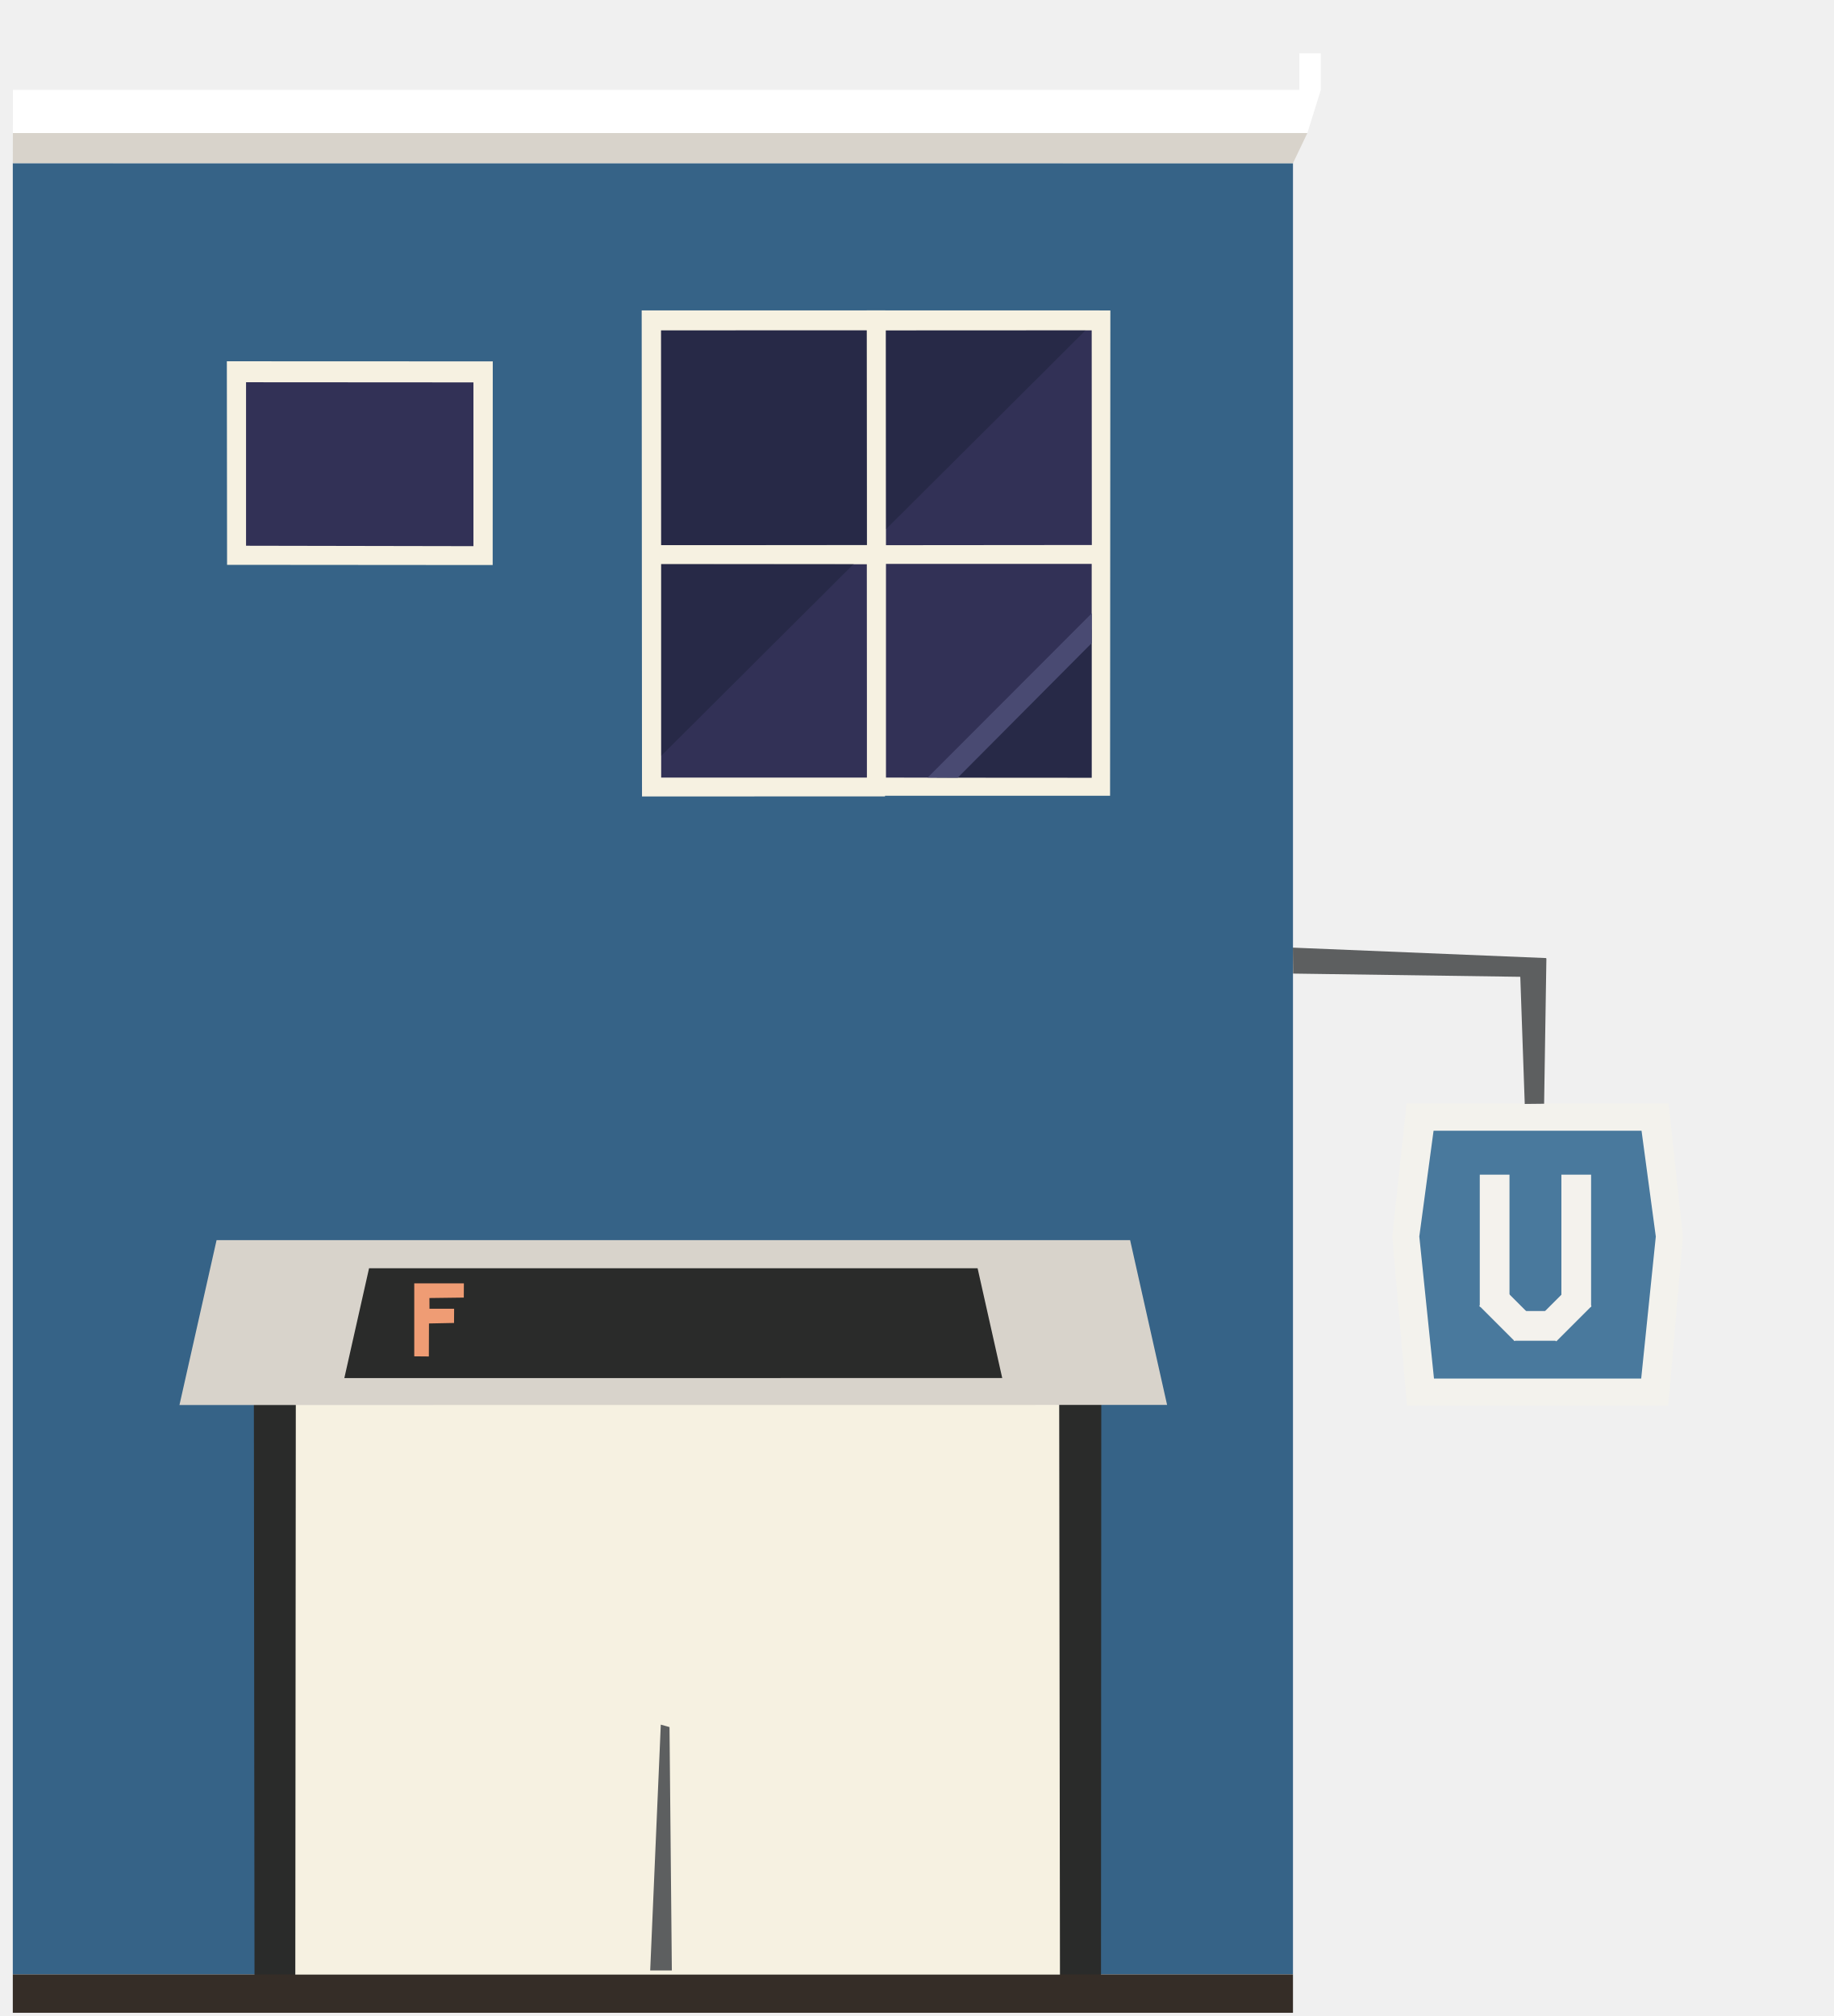
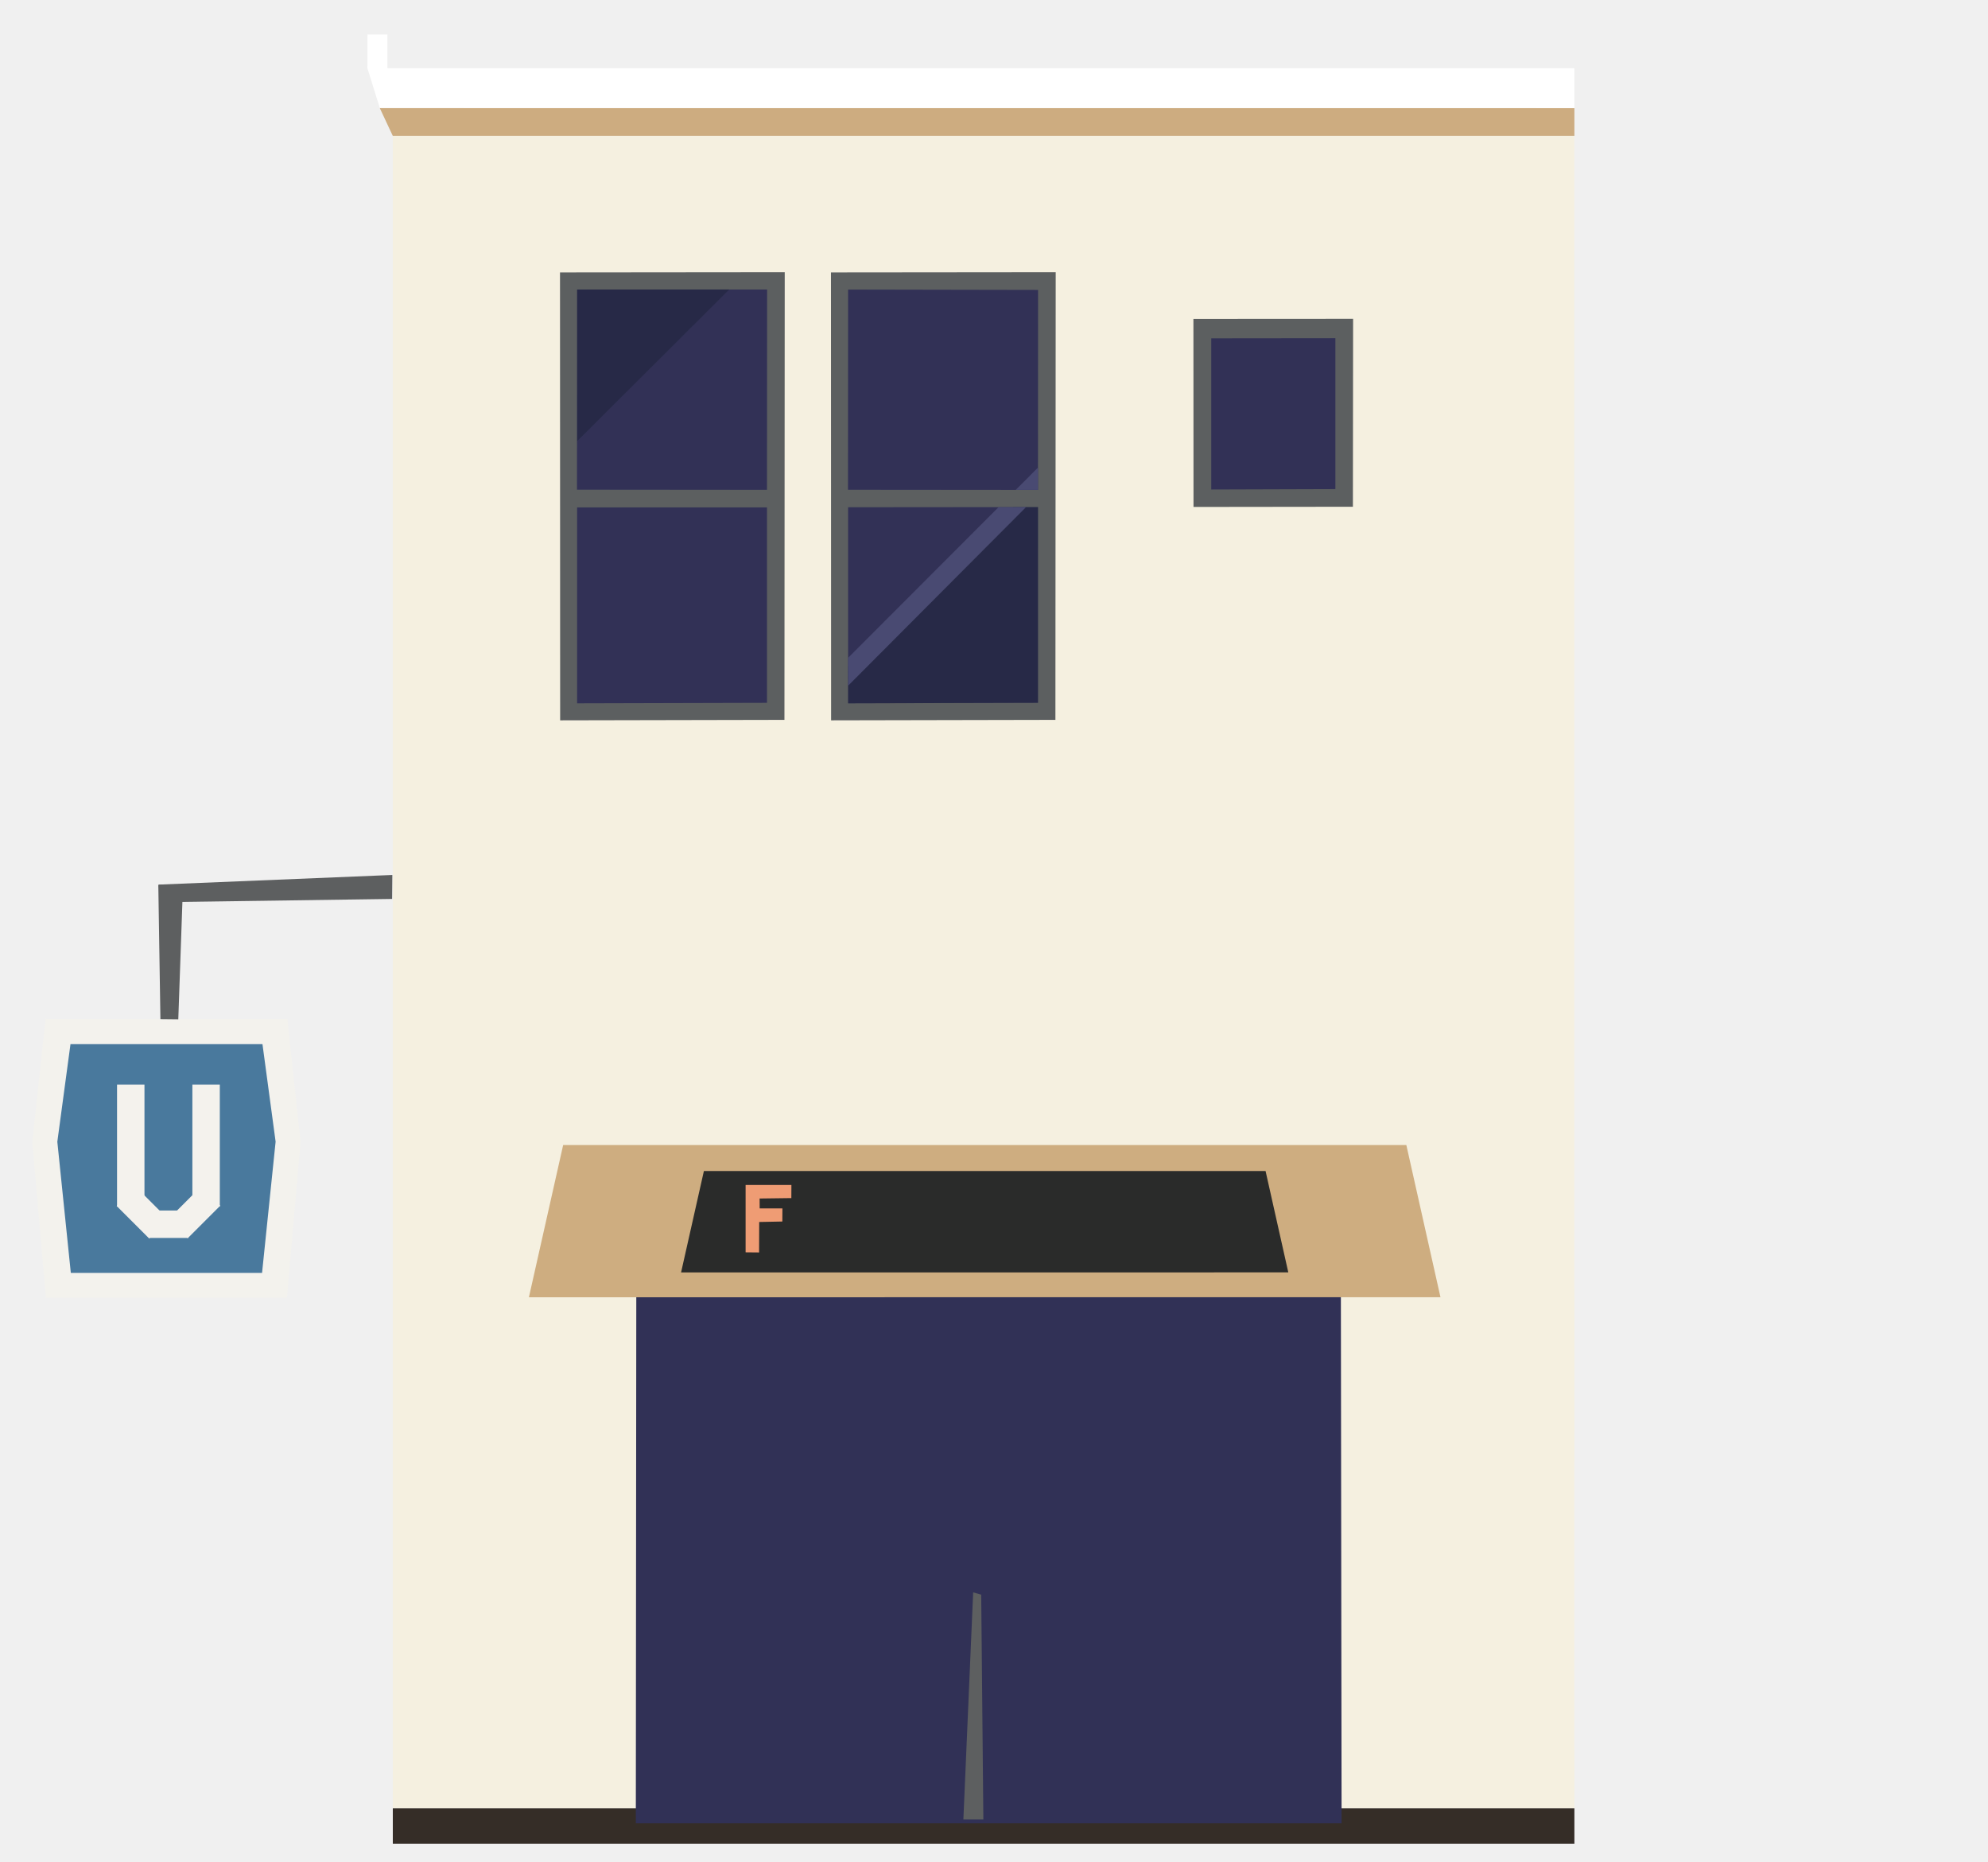
- <svg xmlns="http://www.w3.org/2000/svg" width="100%" height="100%" viewBox="0 0 573 630" version="1.1" xml:space="preserve" style="fill-rule:evenodd;clip-rule:evenodd;stroke-linejoin:round;stroke-miterlimit:2;">
-   <g id="ArtBoard1" transform="matrix(1.22484,0,0,1,4.68495,4.24748)">
+ <svg xmlns="http://www.w3.org/2000/svg" width="100%" height="100%" viewBox="0 0 673 630" version="1.1" xml:space="preserve" style="fill-rule:evenodd;clip-rule:evenodd;stroke-linejoin:round;stroke-miterlimit:2;">
+   <g id="ArtBoard1" transform="matrix(1.44106,0,0,1,5.512,4.24748)">
    <rect x="-3.825" y="-4.247" width="467" height="629" style="fill:none;" />
-     <g id="apartments-narrow-left" transform="matrix(0.816434,0,0,1,-0.559216,24.7525)">
-       <g transform="matrix(1,-8.65475e-19,-1.50659e-18,1.74691,-1697.92,-999.726)">
-         <path d="M1697.92,584.875L1697.92,908.875L2097.92,908.862L2097.92,584.875L1697.92,584.875Z" style="fill:rgb(54,99,135);fill-rule:nonzero;" />
+     <g id="apartments-narrow-right" transform="matrix(0.693932,0,0,1,68.3504,-4.24748)">
+       <g transform="matrix(1,0,0,1,-2183.66,-296.875)">
+         <path d="M2212.63,908.875L2612.63,908.875L2612.6,342.875L2212.63,342.875L2212.63,908.875Z" style="fill:rgb(245,240,224);fill-rule:nonzero;" />
      </g>
-       <g transform="matrix(1,0,0,1,-1697.92,-320.875)">
-         <path d="M1894.52,540.766L1970.45,540.75L1970.5,388.875L1894.42,388.875L1894.52,540.766Z" style="fill:rgb(246,241,225);fill-rule:nonzero;" />
+       <g transform="matrix(1,0,0,1,-2183.66,-296.875)">
+         <path d="M2436.94,540.517L2361.01,540.673L2360.96,389.063L2437.04,388.99L2436.94,540.517Z" style="fill:rgb(92,95,96);fill-rule:nonzero;" />
      </g>
-       <g transform="matrix(1,0,0,1,-1697.92,-320.875)">
-         <path d="M1900.51,534.875L1964.79,534.875L1964.79,468.141L1900.51,468.084L1900.51,534.875Z" style="fill:rgb(50,49,86);fill-rule:nonzero;" />
+       <g transform="matrix(1,0,0,1,-2183.66,-296.875)">
+         <path d="M2431.04,534.745L2366.76,534.917L2366.76,468.557L2431.04,468.5L2431.04,534.745Z" style="fill:rgb(50,49,86);fill-rule:nonzero;" />
      </g>
-       <g transform="matrix(1,0,0,1,-1697.92,-320.875)">
-         <path d="M1900.51,462.248L1964.83,462.191L1964.79,395.109L1900.48,395.125L1900.51,462.248Z" style="fill:rgb(50,49,86);fill-rule:nonzero;" />
+       <g transform="matrix(1,0,0,1,-2183.66,-296.875)">
+         <path d="M2431.04,462.704L2366.72,462.648L2366.76,394.879L2431.07,395L2431.04,462.704Z" style="fill:rgb(50,49,86);fill-rule:nonzero;" />
      </g>
-       <g transform="matrix(1,0,0,1,-1697.92,-320.875)">
-         <path d="M1764.87,468.385L1847.86,468.451L1847.89,404.806L1764.8,404.774L1764.87,468.385Z" style="fill:rgb(246,241,225);fill-rule:nonzero;" />
+       <g transform="matrix(1,0,0,1,-2183.66,-296.875)">
+         <path d="M2537.65,468.385L2483.69,468.451L2483.66,404.806L2537.72,404.774L2537.65,468.385Z" style="fill:rgb(92,95,96);fill-rule:nonzero;" />
      </g>
-       <g transform="matrix(3.18708,0,0,3.17766,-5549.26,-899.788)">
-         <path d="M1764.87,468.385L1847.86,468.451L1847.89,404.806L1764.8,404.774L1764.87,468.385Z" style="fill:rgb(42,43,42);fill-rule:nonzero;" />
+       <g transform="matrix(1,0,0,1,-2183.66,-296.875)">
+         <path d="M2531.72,462.418L2489.7,462.551L2489.7,411.373L2531.72,411.328L2531.72,462.418Z" style="fill:rgb(50,49,86);fill-rule:nonzero;" />
      </g>
-       <g transform="matrix(1,0,0,1,-1697.92,-320.875)">
-         <path d="M1770.8,462.418L1841.85,462.551L1841.85,411.373L1770.8,411.328L1770.8,462.418Z" style="fill:rgb(50,49,86);fill-rule:nonzero;" />
+       <g transform="matrix(1,0,0,1,-2183.66,-296.875)">
+         <path d="M2345.21,540.517L2269.28,540.673L2269.23,389.063L2345.31,388.99L2345.21,540.517Z" style="fill:rgb(92,95,96);fill-rule:nonzero;" />
      </g>
-       <g transform="matrix(1,0,0,1,-1697.92,-320.875)">
-         <path d="M1964.84,540.541L2040.77,540.541L2040.86,388.887L1964.74,388.875L1964.84,540.541Z" style="fill:rgb(246,241,225);fill-rule:nonzero;" />
+       <g transform="matrix(1,0,0,1,-2183.66,-296.875)">
+         <path d="M2339.3,534.745L2275.02,534.917L2275.02,468.557L2339.3,468.5L2339.3,534.745Z" style="fill:rgb(50,49,86);fill-rule:nonzero;" />
      </g>
-       <g transform="matrix(1,0,0,1,-1697.92,-320.875)">
-         <path d="M1970.75,534.875L2035.03,534.917L2035.03,468.094L1970.75,468.084L1970.75,534.875Z" style="fill:rgb(50,49,86);fill-rule:nonzero;" />
+       <g transform="matrix(1,0,0,1,-2183.66,-296.875)">
+         <path d="M2339.3,462.704L2274.98,462.648L2275.02,394.859L2339.34,394.863L2339.3,462.704Z" style="fill:rgb(50,49,86);fill-rule:nonzero;" />
      </g>
-       <g transform="matrix(1,0,0,1,-1697.92,-320.875)">
-         <path d="M1970.75,462.246L2035.07,462.189L2035.03,395.109L1970.71,395.141L1970.75,462.246Z" style="fill:rgb(50,49,86);fill-rule:nonzero;" />
+       <g transform="matrix(1,0,0,1,-2183.66,-296.875)">
+         <rect x="2366.49" y="462.692" width="65.172" height="5.653" style="fill:rgb(92,95,96);fill-rule:nonzero;" />
      </g>
-       <g transform="matrix(1,0,0,1,-1697.92,-320.875)">
-         <rect x="1899.89" y="462.692" width="65.172" height="5.403" style="fill:rgb(246,241,225);fill-rule:nonzero;" />
-       </g>
-       <g transform="matrix(1,0,0,1,-1697.92,-320.875)">
+       <g transform="matrix(1,0,0,1,-2183.66,-296.875)">
        <g opacity="0.3">
-           <path d="M1964.84,463.961L1900.51,528.08L1900.48,395.125L1964.8,395.125L1964.84,463.961Z" style="fill:rgb(13,24,36);fill-rule:nonzero;" />
+           <path d="M2326.54,394.834L2275.05,446.16L2275.04,394.875L2326.54,394.834Z" style="fill:rgb(13,24,36);fill-rule:nonzero;" />
        </g>
      </g>
-       <g transform="matrix(1,0,0,1,-1697.92,-320.875)">
+       <g transform="matrix(1,0,0,1,-2183.66,-296.875)">
        <g opacity="0.3">
-           <path d="M2033.09,395.125L1970.76,457.248L1970.72,395.125L2033.09,395.125Z" style="fill:rgb(13,24,36);fill-rule:nonzero;" />
+           <path d="M2431.05,534.734L2431.07,468.5L2422.69,468.496L2366.8,522.341L2366.76,534.937L2431.05,534.734Z" style="fill:rgb(13,24,36);fill-rule:nonzero;" />
        </g>
      </g>
-       <g transform="matrix(1,0,0,1,-1697.92,-320.875)">
+       <g transform="matrix(1,0,0,1,-2183.66,-296.875)">
+         <path d="M2366.77,528.951L2427.01,468.502L2417.7,468.515L2366.76,519.521L2366.77,528.951Z" style="fill:rgb(73,74,114);fill-rule:nonzero;" />
+       </g>
+       <g transform="matrix(1,0,0,1,-2183.66,-296.875)">
+         <path d="M2431.03,462.676L2431.05,455.122L2423.5,462.686L2431.03,462.676Z" style="fill:rgb(73,74,114);fill-rule:nonzero;" />
+       </g>
+       <g transform="matrix(1,0,0,1,-2183.66,-296.875)">
+         <rect x="2273.28" y="462.661" width="68.914" height="5.905" style="fill:rgb(92,95,96);fill-rule:nonzero;" />
+       </g>
+       <g transform="matrix(1,0,0,1,-2186.34,-298.875)">
+         <path d="M2215.31,344.875L2210.89,335.437L2615.31,335.459L2615.31,344.875L2215.31,344.875Z" style="fill:rgb(205,172,128);fill-rule:nonzero;" />
+       </g>
+       <g transform="matrix(1,0,0,1,-2186.34,-298.875)">
+         <path d="M2210.91,335.44L2206.71,321.96L2206.73,310.563L2213.48,310.563L2213.48,321.96L2615.31,321.961L2615.31,335.46L2210.91,335.44Z" style="fill:white;fill-rule:nonzero;" />
+       </g>
+       <g transform="matrix(1,0,0,1,-2183.66,-296.875)">
        <g opacity="0.3">
-           <path d="M2035.01,534.922L2035.03,488.478L1986.55,534.916L2035.01,534.922Z" style="fill:rgb(13,24,36);fill-rule:nonzero;" />
+           <path d="M2453.2,857.184L2506.05,804.475L2506.06,857.172L2453.2,857.184Z" style="fill:rgb(13,24,36);fill-rule:nonzero;" />
        </g>
      </g>
-       <g transform="matrix(1,0,0,1,-1697.92,-320.875)">
-         <path d="M1993.18,534.906L2035.03,492.847L2035.05,483.527L1983.77,534.876L1993.18,534.906Z" style="fill:rgb(73,74,114);fill-rule:nonzero;" />
+       <g transform="matrix(1.00038,9.31085e-20,9.31085e-20,1,-2184.65,-296.875)">
+         <rect x="2212.78" y="908.875" width="399.848" height="12" style="fill:rgb(53,45,39);fill-rule:nonzero;" />
      </g>
-       <g transform="matrix(1,0,0,1,-1697.92,-320.875)">
-         <rect x="1897.68" y="462.244" width="68.914" height="5.844" style="fill:rgb(246,241,225);fill-rule:nonzero;" />
+       <g id="subway-sign" transform="matrix(-1.78796,0,0,1.78796,206.988,336.964)">
+         <g transform="matrix(0.500471,0,0,0.500471,-54.0483,-130.141)">
+           <path d="M355.465,278.346L432.686,278.346L434.508,321.32L428.692,372.779L356.217,372.779L343.643,321.32L355.465,278.346Z" style="fill:rgb(73,121,157);fill-rule:nonzero;" />
+         </g>
+         <g transform="matrix(0.500471,0,0,0.500471,-54.0483,-130.141)">
+           <path d="M428.755,364.913L356.403,364.913L351.276,315.283L356.265,278.284L428.866,278.284L433.858,315.315L428.755,364.913ZM346.831,268.805L341.835,315.315L346.97,374.313L438.214,374.313L443.323,315.377L438.325,268.805L346.831,268.805Z" style="fill:rgb(243,242,237);fill-rule:nonzero;" />
+         </g>
+         <g transform="matrix(0.500471,0,0,0.500471,-54.0483,-130.141)">
+           <rect x="372.39" y="293.695" width="10.375" height="46.125" style="fill:rgb(244,242,237);" />
+           <rect x="400.89" y="293.695" width="10.375" height="46.125" style="fill:rgb(244,242,237);" />
+           <g transform="matrix(0.7071,-0.7071,0.7071,0.7071,-129.958,370.295)">
+             <rect x="376.879" y="333.317" width="10.257" height="17.406" style="fill:rgb(244,242,237);" />
+           </g>
+           <g transform="matrix(0.7071,0.7071,-0.7071,0.7071,359.568,-183.785)">
+             <rect x="396.504" y="333.442" width="10.257" height="17.406" style="fill:rgb(244,242,237);" />
+           </g>
+           <rect x="384.39" y="341.32" width="14.625" height="10.375" style="fill:rgb(244,242,237);" />
+         </g>
      </g>
-       <g transform="matrix(1,0,0,1,-1697.92,-322.875)">
-         <path d="M2097.92,344.875L2102.42,335.437L1697.94,335.459L1697.92,344.853L2097.92,344.875Z" style="fill:rgb(216,211,203);fill-rule:nonzero;" />
+       <g transform="matrix(-0.00321354,0.357586,0.170027,0.00152799,-111.688,160.149)">
+         <path d="M399.411,833.426L376.723,833.426L387.836,368.345L404.485,372.329L399.411,833.426Z" style="fill:rgb(93,95,96);fill-rule:nonzero;" />
      </g>
-       <g transform="matrix(1,0,0,1,-1697.92,-322.875)">
-         <path d="M2102.42,335.44L2106.62,321.96L2106.62,310.563L2099.92,310.563L2099.92,321.96L1697.96,321.961L1697.94,335.46L2102.42,335.44Z" style="fill:white;fill-rule:nonzero;" />
+       <g transform="matrix(-0.368494,-0.000397948,0.000108132,-0.100129,96.674,383.094)">
+         <path d="M399.411,833.426L376.723,833.426L380.919,379.096L397.341,379.677L399.411,833.426Z" style="fill:rgb(93,95,96);fill-rule:nonzero;" />
      </g>
-       <g transform="matrix(1,0,0,1,-1697.92,-320.875)">
-         <path d="M1697.92,920.875L2097.92,920.875L2097.92,908.875L1697.92,908.875L1697.92,920.875Z" style="fill:rgb(53,45,39);fill-rule:nonzero;" />
-       </g>
-       <g id="stairs" transform="matrix(2.45597,0,0,2.45597,36.1707,-115.352)">
+       <g id="stairs" transform="matrix(2.45597,0,0,2.45597,59.1381,-86.3517)">
        <g transform="matrix(0.428068,0,0,0.428068,-782.681,-196.34)">
-           <path d="M1877.96,1127.75L2105.22,1127.75L2104.99,957.1L1878.11,957.082L1877.96,1127.75Z" style="fill:rgb(246,241,225);fill-rule:nonzero;" />
+           <path d="M1877.96,1127.75L2105.22,1127.75L2104.99,957.1L1878.11,957.082L1877.96,1127.75Z" style="fill:rgb(49,49,86);fill-rule:nonzero;" />
        </g>
        <g transform="matrix(0.428068,0,0,0.428068,-783.109,-188.213)">
-           <path d="M1855.56,890.44L1844.53,939.45L2138.06,939.423L2127.07,890.441L1855.56,890.441L1855.56,890.44Z" style="fill:rgb(216,211,203);fill-rule:nonzero;" />
+           <path d="M1855.56,890.44L1844.53,939.45L2138.06,939.423L2127.07,890.441L1855.56,890.441L1855.56,890.44Z" style="fill:rgb(206,173,128);fill-rule:nonzero;" />
        </g>
        <g transform="matrix(0.428068,0,0,0.428068,-783.109,-188.213)">
          <path d="M1900.88,898.803L1893.53,931.449L2089.06,931.431L2081.74,898.802L1900.88,898.802L1900.88,898.803Z" style="fill:rgb(42,43,42);fill-rule:nonzero;" />
        </g>
        <g transform="matrix(0.428068,0,0,0.428068,-59.5662,-98.4469)">
          <path d="M238.808,693.594L228.547,693.594L224.06,693.585L224.059,715.278L228.396,715.319L228.435,705.508L235.884,705.359L235.908,701.133L228.585,701.133L228.569,697.949L238.785,697.817L238.808,693.594Z" style="fill:rgb(239,156,116);fill-rule:nonzero;" />
        </g>
        <g transform="matrix(0.428068,0,0,0.428068,-55.8562,-62.7424)">
          <path d="M291.95,814.426L285.514,814.426L288.665,741.345L291.256,742.072L291.95,814.426Z" style="fill:rgb(93,95,96);fill-rule:nonzero;" />
        </g>
      </g>
    </g>
-     <g id="subway-sign" transform="matrix(1.45975,0,0,1.78796,180.509,332.717)">
-       <g transform="matrix(0.500471,0,0,0.500471,-54.0483,-130.141)">
-         <path d="M355.465,278.346L432.686,278.346L434.508,321.32L428.692,372.779L356.217,372.779L343.643,321.32L355.465,278.346Z" style="fill:rgb(73,121,157);fill-rule:nonzero;" />
-       </g>
-       <g transform="matrix(0.500471,0,0,0.500471,-54.0483,-130.141)">
-         <path d="M428.755,364.913L356.403,364.913L351.276,315.283L356.265,278.284L428.866,278.284L433.858,315.315L428.755,364.913ZM346.831,268.805L341.835,315.315L346.97,374.313L438.214,374.313L443.323,315.377L438.325,268.805L346.831,268.805Z" style="fill:rgb(243,242,237);fill-rule:nonzero;" />
-       </g>
-       <g transform="matrix(0.500471,0,0,0.500471,-54.0483,-130.141)">
-         <rect x="372.39" y="293.695" width="10.375" height="46.125" style="fill:rgb(244,242,237);" />
-         <rect x="400.89" y="293.695" width="10.375" height="46.125" style="fill:rgb(244,242,237);" />
-         <g transform="matrix(0.7071,-0.7071,0.7071,0.7071,-129.958,370.295)">
-           <rect x="376.879" y="333.317" width="10.257" height="17.406" style="fill:rgb(244,242,237);" />
-         </g>
-         <g transform="matrix(0.7071,0.7071,-0.7071,0.7071,359.568,-183.785)">
-           <rect x="396.504" y="333.442" width="10.257" height="17.406" style="fill:rgb(244,242,237);" />
-         </g>
-         <rect x="384.39" y="341.32" width="14.625" height="10.375" style="fill:rgb(244,242,237);" />
-       </g>
-     </g>
-     <g transform="matrix(0.00262364,0.357586,-0.138816,0.00152799,440.687,155.902)">
-       <path d="M399.411,833.426L376.723,833.426L387.836,368.345L404.485,372.329L399.411,833.426Z" style="fill:rgb(93,95,96);fill-rule:nonzero;" />
-     </g>
-     <g transform="matrix(0.300851,-0.000397948,-8.82828e-05,-0.100129,270.573,378.847)">
-       <path d="M399.411,833.426L376.723,833.426L380.919,379.096L397.341,379.677L399.411,833.426Z" style="fill:rgb(93,95,96);fill-rule:nonzero;" />
-     </g>
  </g>
</svg>
